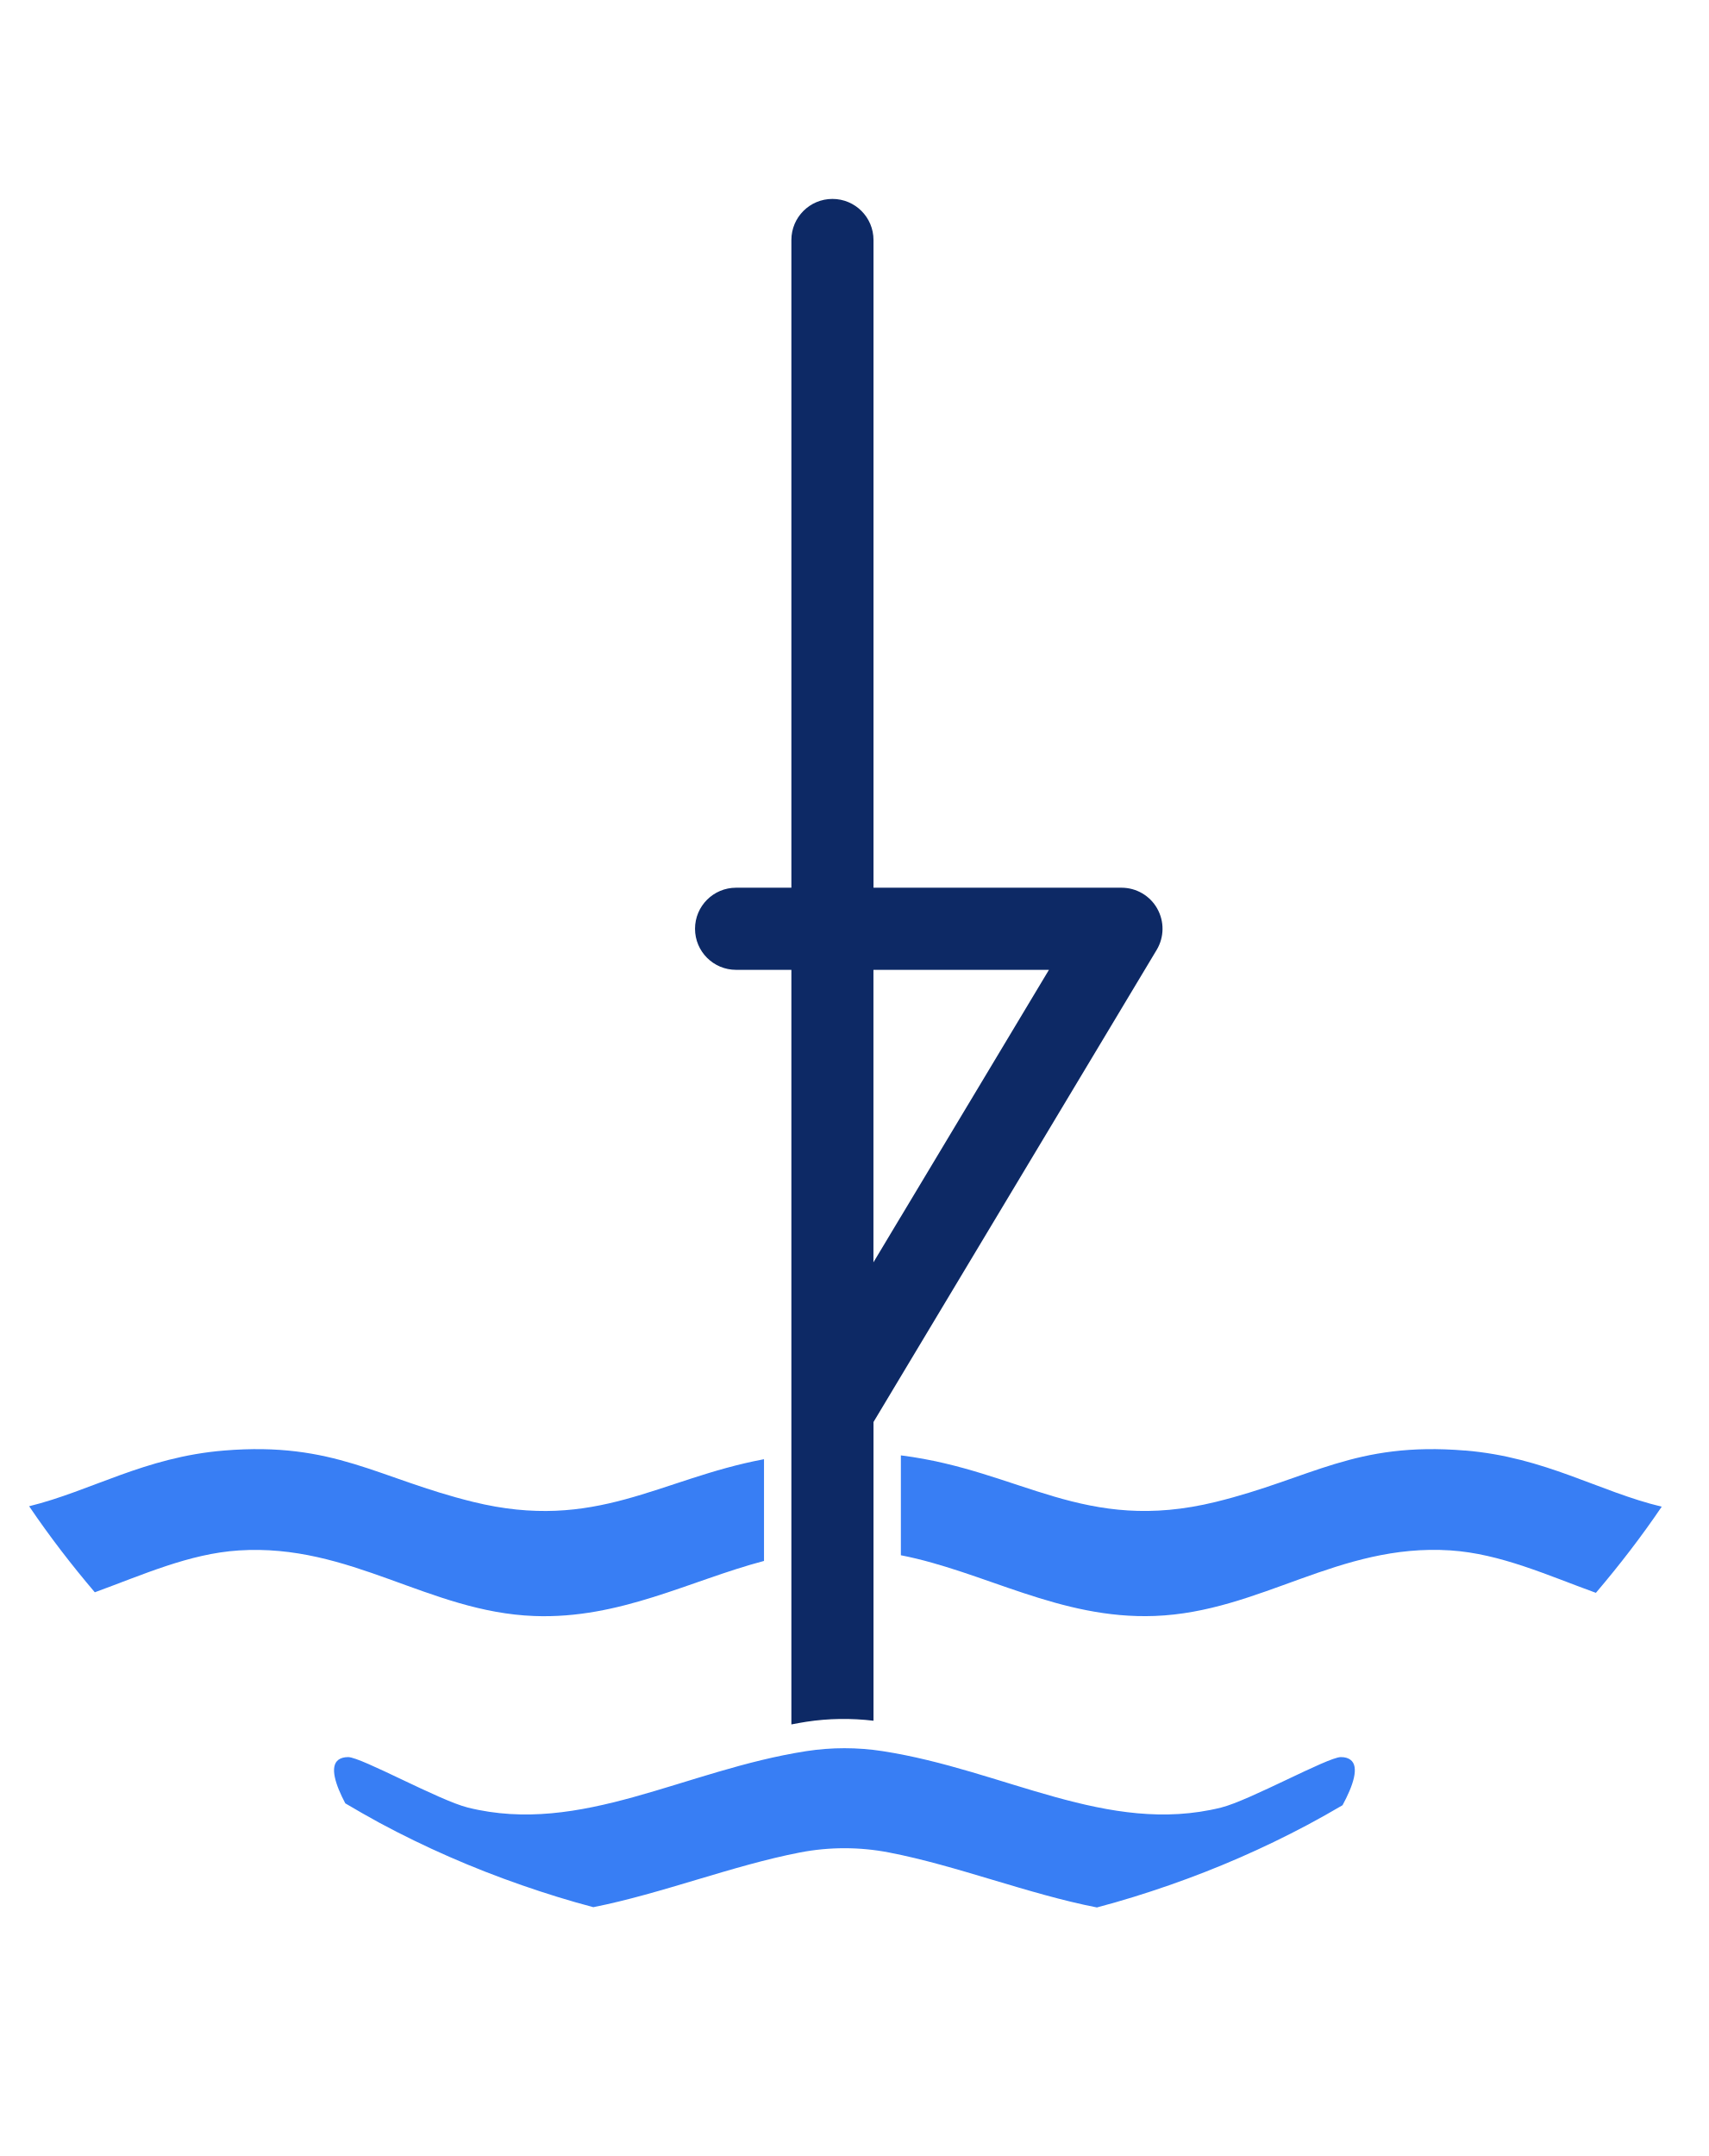
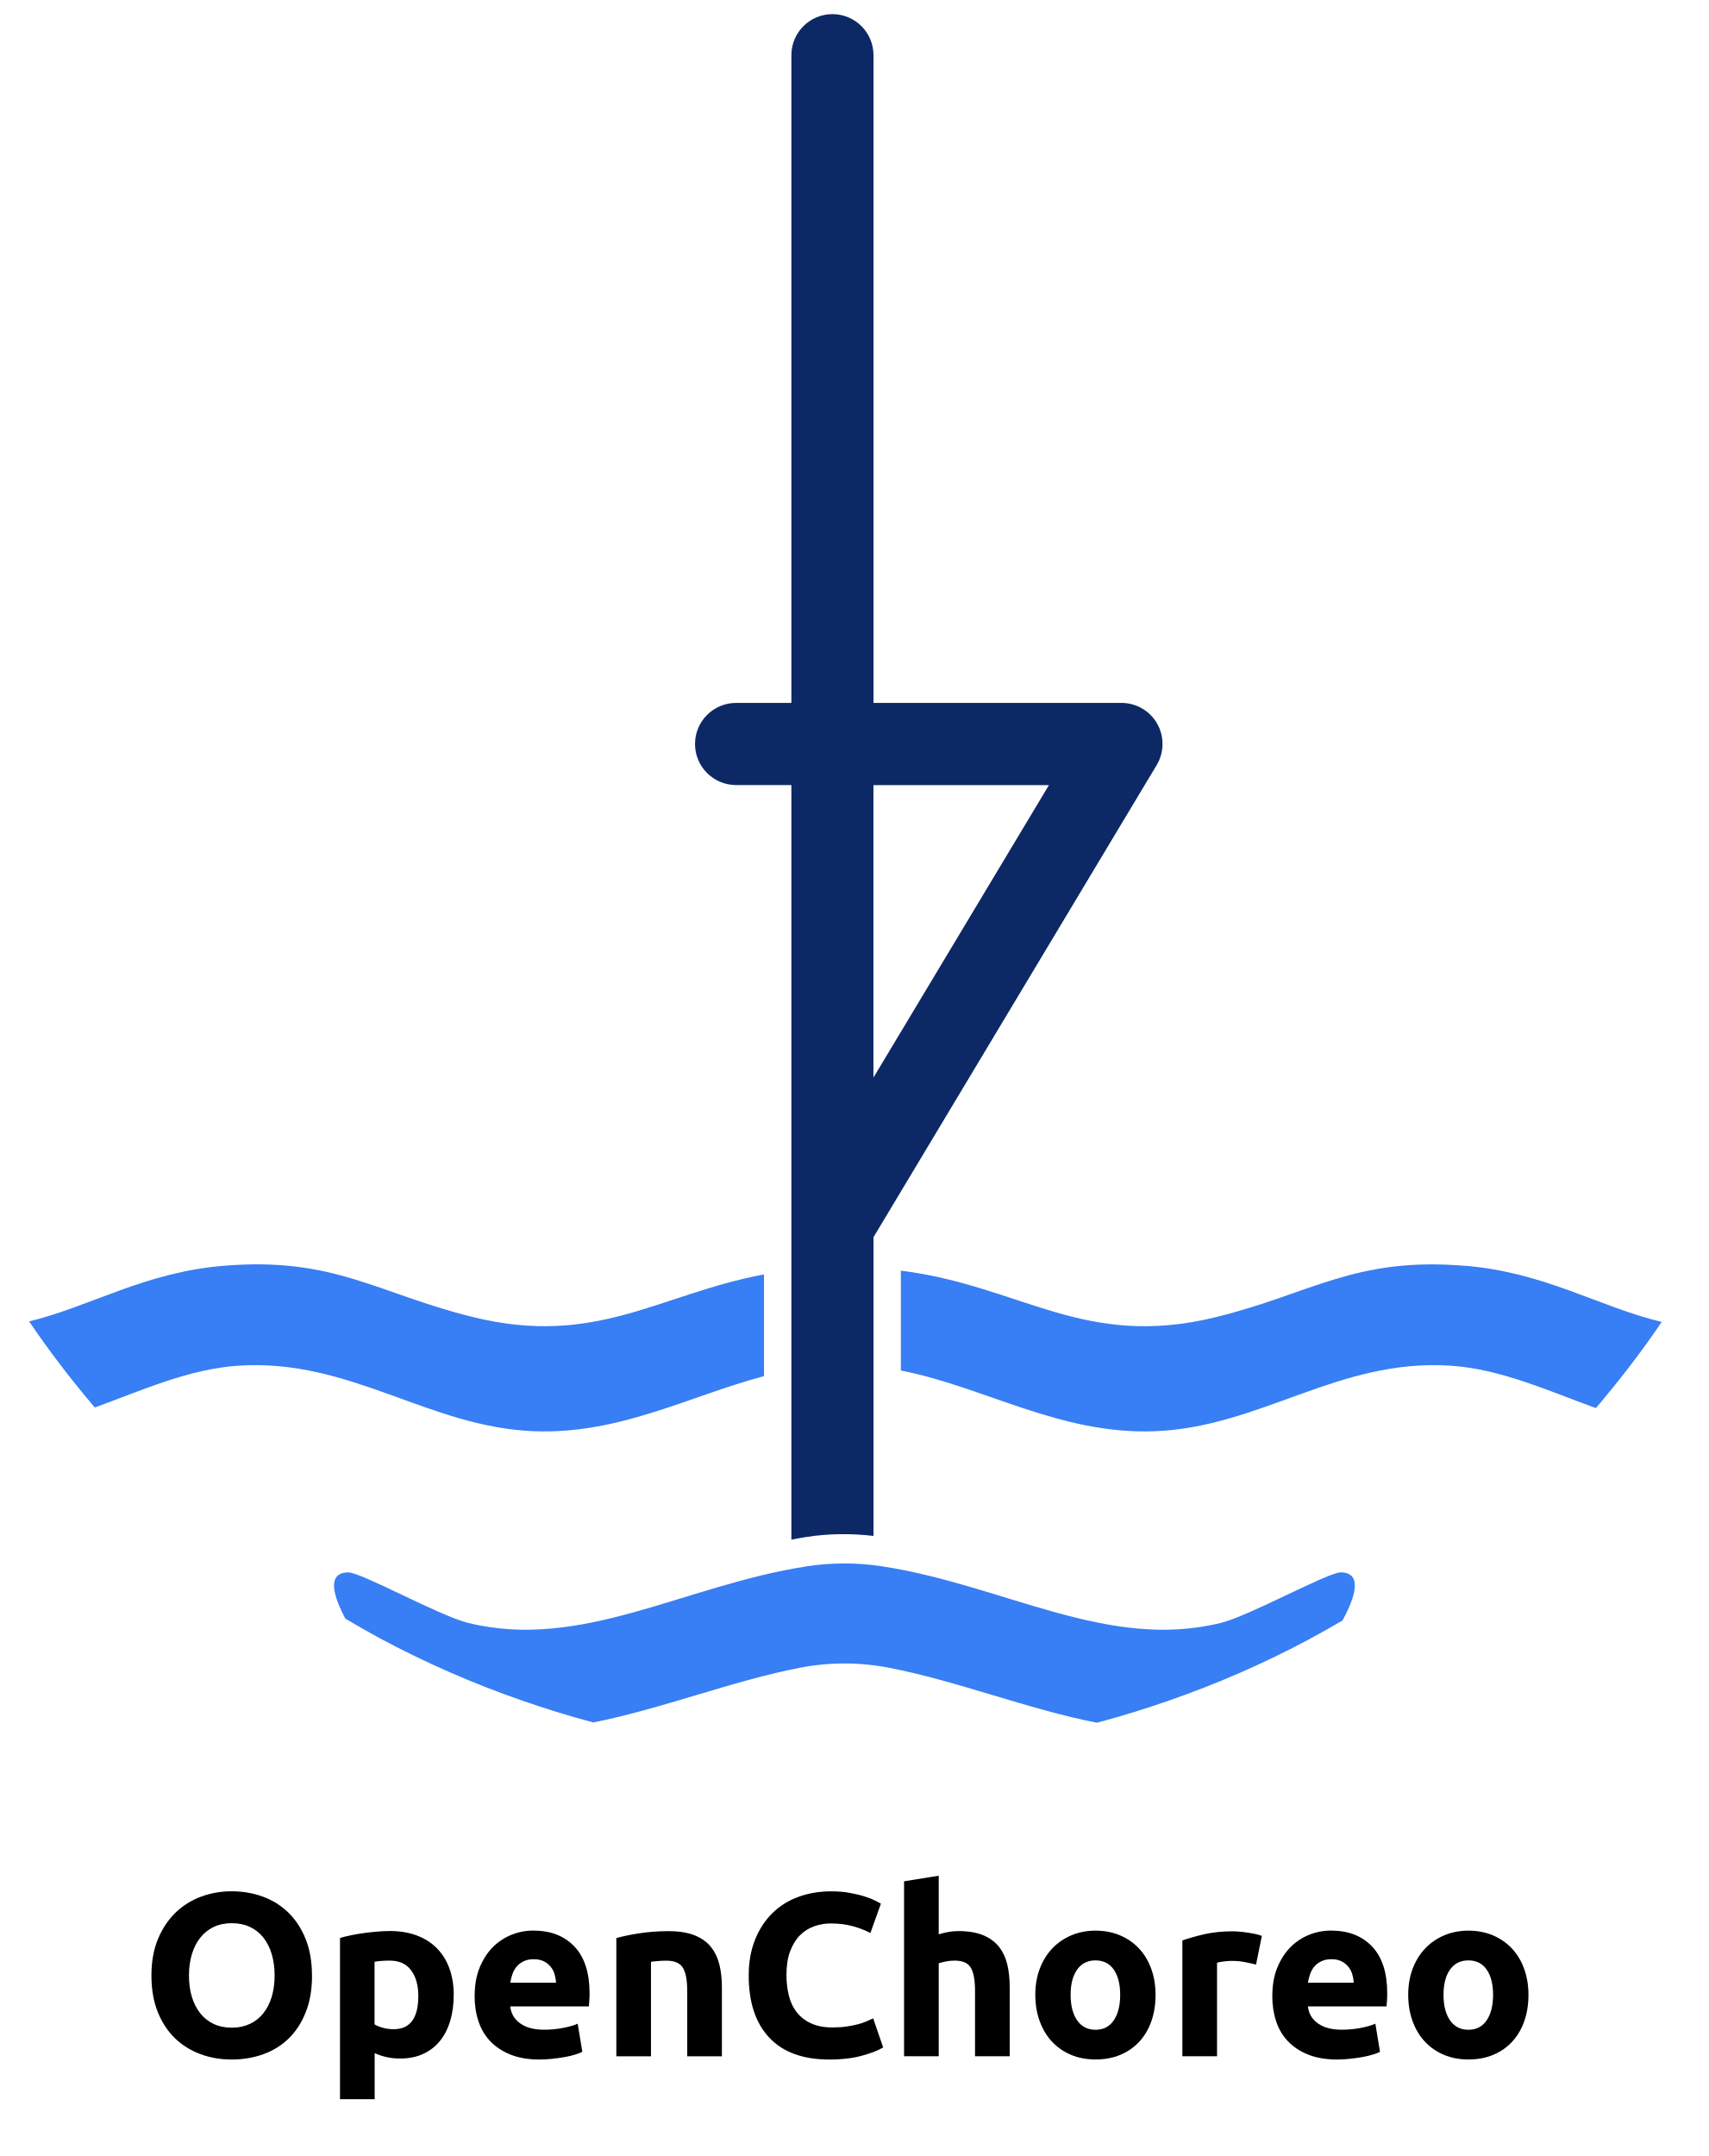
<svg xmlns="http://www.w3.org/2000/svg" id="Layer_1" version="1.1" viewBox="0 0 309.6 390.61">
  <defs>
    <style>
      .st0 {
        fill: #387ef4;
      }

      .st1 {
        fill: #0d2965;
      }
    </style>
  </defs>
-   <path class="st1" d="M209.69,164.6c-1.32-2.33-3.79-3.77-6.47-3.77h-44.94V43.48c0-4.11-3.33-7.44-7.44-7.44s-7.44,3.33-7.44,7.44v117.35h-10.02c-4.11,0-7.44,3.33-7.44,7.44s3.33,7.44,7.44,7.44h10.02v136.71c.9-.17,1.79-.34,2.7-.48,4.03-.62,8.13-.67,12.18-.19v-54.12l4.96-8.27,46.35-77.26c1.38-2.3,1.42-5.16.1-7.49ZM163.23,220.43l-4.96,8.27v-52.99h31.8l-26.84,44.73Z" />
  <g>
-     <path class="st0" d="M265.45,262.8c-20.01-1.65-27.83,5.05-45.13,9.3-23.93,5.88-35.25-5.65-56.97-8.41-.04,0-.07,0-.11-.01v18.09c15.12,2.95,28.8,11.65,45.99,11,19.18-.72,33.28-13.19,53.56-11.88,9.08.59,17.59,4.5,26.39,7.69,4.24-4.98,8.25-10.18,11.93-15.61-11.36-2.71-21.11-8.98-35.65-10.18Z" />
-     <path class="st0" d="M138.44,282.8v-18.43c-19.05,3.57-30.4,13.22-52.72,7.73-17.3-4.25-25.13-10.95-45.13-9.3-14.39,1.18-24.1,7.34-35.31,10.09,3.67,5.42,7.66,10.61,11.9,15.59,8.69-3.17,17.11-7,26.08-7.58,20.28-1.31,34.38,11.16,53.56,11.88,15.52.58,28.18-6.43,41.62-9.98Z" />
-     <path class="st0" d="M242.95,318.34c-2.4.02-16.52,7.87-21.71,9.15-20.54,5.08-39.2-6.8-61.3-10.23-4.58-.71-9.26-.71-13.84,0-22.1,3.43-40.77,15.31-61.3,10.23-5.19-1.28-19.31-9.14-21.71-9.15-.77,0-1.32.18-1.73.46-1.69,1.19-.56,4.58,1.21,7.92,2.05,1.21,4.12,2.4,6.22,3.54,8.22,4.42,16.84,8.19,25.77,11.29,4.25,1.48,8.56,2.82,12.95,3.98,12.38-2.45,25.22-7.55,37.44-9.91,5.32-1.03,10.81-1.03,16.13,0,12.3,2.37,25.23,7.53,37.68,9.96,4.44-1.17,8.81-2.53,13.11-4.03,8.66-3.01,17.02-6.66,25.02-10.91,2.16-1.15,4.28-2.35,6.38-3.58,1.87-3.44,3.15-7.03,1.4-8.26-.41-.29-.96-.47-1.73-.46Z" />
+     <path d="M56.54,357.91c0,2.5-.37,4.7-1.12,6.6-.74,1.9-1.76,3.48-3.06,4.76-1.29,1.28-2.83,2.24-4.62,2.89-1.79.65-3.7.97-5.75.97s-3.88-.32-5.65-.97-3.32-1.61-4.64-2.89c-1.32-1.28-2.36-2.87-3.12-4.76-.76-1.9-1.14-4.1-1.14-6.6s.39-4.7,1.18-6.6c.79-1.9,1.85-3.49,3.18-4.78,1.33-1.29,2.88-2.26,4.64-2.91,1.76-.65,3.6-.97,5.54-.97s3.88.32,5.65.97c1.77.65,3.32,1.62,4.64,2.91,1.32,1.29,2.36,2.89,3.12,4.78.76,1.9,1.14,4.1,1.14,6.6ZM34.24,357.91c0,1.43.18,2.73.53,3.88s.86,2.14,1.52,2.97c.66.83,1.47,1.47,2.42,1.92.95.45,2.05.68,3.29.68s2.3-.23,3.27-.68c.97-.45,1.78-1.09,2.44-1.92.66-.83,1.17-1.82,1.52-2.97s.53-2.45.53-3.88-.18-2.73-.53-3.9c-.35-1.16-.86-2.16-1.52-2.99-.66-.83-1.48-1.47-2.44-1.92-.97-.45-2.06-.67-3.27-.67s-2.33.23-3.29.69c-.96.46-1.76,1.11-2.42,1.94-.66.83-1.17,1.83-1.52,2.99-.35,1.16-.53,2.45-.53,3.86Z" />
+     <path d="M82.21,361.45c0,1.71-.21,3.27-.63,4.68-.42,1.4-1.04,2.61-1.85,3.62s-1.83,1.8-3.04,2.36-2.6.84-4.17.84c-.87,0-1.69-.08-2.44-.25-.76-.17-1.49-.41-2.19-.72v8.34h-6.28v-29.21c.56-.17,1.21-.33,1.94-.48.73-.15,1.5-.29,2.3-.4.8-.11,1.62-.2,2.44-.27.83-.07,1.62-.11,2.38-.11,1.83,0,3.46.28,4.89.82s2.64,1.32,3.62,2.32c.98,1,1.74,2.21,2.26,3.65.52,1.43.78,3.04.78,4.81ZM75.8,361.62c0-1.94-.44-3.49-1.31-4.66-.87-1.17-2.16-1.75-3.88-1.75-.56,0-1.08.02-1.56.06-.48.04-.87.09-1.18.15v11.34c.39.25.91.46,1.54.63.63.17,1.27.25,1.92.25,2.98,0,4.47-2.01,4.47-6.03Z" />
+     <path d="M86.01,361.62c0-1.97.3-3.69.91-5.16s1.4-2.7,2.38-3.69c.98-.98,2.12-1.73,3.39-2.24s2.59-.76,3.94-.76c3.15,0,5.63.96,7.46,2.89,1.83,1.93,2.74,4.76,2.74,8.49,0,.37-.01.77-.04,1.2s-.06.82-.08,1.16h-14.25c.14,1.29.74,2.32,1.81,3.08,1.07.76,2.5,1.14,4.3,1.14,1.15,0,2.28-.1,3.39-.31,1.11-.21,2.02-.47,2.72-.78l.84,5.1c-.34.17-.79.34-1.35.51-.56.17-1.19.32-1.88.44s-1.43.23-2.21.31c-.79.08-1.57.13-2.36.13-2,0-3.73-.3-5.21-.89-1.48-.59-2.7-1.4-3.67-2.42-.97-1.02-1.69-2.24-2.15-3.65-.46-1.4-.69-2.92-.69-4.55ZM100.76,359.22c-.03-.53-.12-1.05-.27-1.56-.15-.51-.39-.95-.72-1.35-.32-.39-.73-.72-1.22-.97-.49-.25-1.1-.38-1.83-.38s-1.31.12-1.81.36-.93.55-1.27.95c-.34.39-.6.85-.78,1.37-.18.52-.32,1.05-.4,1.58h8.3Z" />
+     <path d="M111.68,351.13c1.07-.31,2.44-.6,4.13-.86s3.46-.4,5.31-.4,3.45.25,4.7.74c1.25.49,2.24,1.19,2.97,2.09.73.9,1.25,1.97,1.56,3.2.31,1.24.46,2.61.46,4.13v12.52h-6.28v-11.76c0-2.02-.27-3.46-.8-4.3-.53-.85-1.53-1.27-2.99-1.27-.45,0-.93.02-1.43.06-.51.04-.96.09-1.35.15v17.12h-6.28v-21.41Z" />
+     <path d="M150.25,373.13c-4.75,0-8.37-1.32-10.85-3.96-2.49-2.64-3.73-6.39-3.73-11.26,0-2.42.38-4.57,1.14-6.47.76-1.9,1.8-3.5,3.12-4.8,1.32-1.31,2.89-2.3,4.72-2.97,1.83-.67,3.81-1.01,5.94-1.01,1.24,0,2.36.09,3.37.28,1.01.18,1.9.39,2.66.63.76.24,1.39.48,1.9.74.51.25.87.45,1.1.59l-1.9,5.31c-.9-.48-1.95-.89-3.14-1.22-1.2-.34-2.55-.51-4.07-.51-1.01,0-2,.17-2.97.51-.97.34-1.83.88-2.57,1.62s-1.34,1.71-1.79,2.89c-.45,1.18-.67,2.61-.67,4.3,0,1.35.15,2.61.44,3.77.29,1.17.77,2.17,1.43,3.01s1.52,1.51,2.59,2,2.36.74,3.88.74c.95,0,1.81-.06,2.57-.17.76-.11,1.43-.25,2.02-.4.59-.15,1.11-.33,1.56-.53.45-.2.86-.38,1.22-.55l1.81,5.27c-.93.56-2.23,1.07-3.92,1.52-1.69.45-3.64.68-5.86.68Z" />
+     <path d="M163.82,372.54v-31.7l6.28-1.01v10.62c.42-.14.96-.27,1.62-.4.66-.13,1.3-.19,1.92-.19,1.8,0,3.29.25,4.49.74,1.19.49,2.15,1.19,2.87,2.09s1.22,1.97,1.52,3.2c.3,1.24.44,2.61.44,4.13v12.52h-6.28v-11.76c0-2.02-.26-3.46-.78-4.3-.52-.85-1.48-1.27-2.89-1.27-.56,0-1.09.05-1.58.15-.49.1-.93.21-1.33.32v16.86h-6.28Z" />
+     <path d="M209.39,361.41c0,1.74-.25,3.34-.76,4.78-.51,1.45-1.24,2.68-2.19,3.71s-2.1,1.82-3.43,2.38c-1.34.56-2.83.84-4.49.84s-3.11-.28-4.45-.84c-1.34-.56-2.48-1.36-3.44-2.38s-1.7-2.26-2.23-3.71c-.53-1.45-.8-3.04-.8-4.78s.27-3.33.82-4.76c.55-1.43,1.31-2.66,2.28-3.67.97-1.01,2.12-1.8,3.46-2.36,1.33-.56,2.79-.84,4.36-.84s3.07.28,4.4.84,2.48,1.35,3.44,2.36c.96,1.01,1.7,2.23,2.23,3.67.53,1.43.8,3.02.8,4.76ZM202.98,361.41c0-1.94-.39-3.46-1.16-4.57-.77-1.11-1.88-1.67-3.31-1.67s-2.54.55-3.33,1.67c-.79,1.11-1.18,2.63-1.18,4.57s.39,3.48,1.18,4.62c.79,1.14,1.9,1.71,3.33,1.71s2.54-.57,3.31-1.71c.77-1.14,1.16-2.68,1.16-4.62Z" />
+     <path d="M227.6,355.93c-.56-.14-1.22-.29-1.98-.44-.76-.15-1.57-.23-2.44-.23-.39,0-.86.03-1.41.1-.55.07-.96.15-1.24.23v16.95h-6.28v-20.99c1.12-.39,2.45-.77,3.98-1.12s3.24-.53,5.12-.53c.34,0,.74.02,1.22.06.48.04.96.1,1.43.17.48.07.96.15,1.43.25.48.1.89.22,1.22.36l-1.05,5.18Z" />
+     <path d="M230.55,361.62c0-1.97.3-3.69.91-5.16s1.4-2.7,2.38-3.69c.98-.98,2.12-1.73,3.39-2.24,1.28-.51,2.59-.76,3.94-.76,3.15,0,5.63.96,7.46,2.89,1.83,1.93,2.74,4.76,2.74,8.49,0,.37-.01.77-.04,1.2s-.06.82-.08,1.16h-14.25c.14,1.29.74,2.32,1.81,3.08,1.07.76,2.5,1.14,4.3,1.14,1.15,0,2.28-.1,3.39-.31,1.11-.21,2.02-.47,2.72-.78l.84,5.1c-.34.17-.79.34-1.35.51-.56.17-1.19.32-1.88.44s-1.43.23-2.21.31c-.79.08-1.57.13-2.36.13-2,0-3.73-.3-5.21-.89-1.48-.59-2.7-1.4-3.67-2.42-.97-1.02-1.69-2.24-2.15-3.65-.46-1.4-.69-2.92-.69-4.55ZM245.3,359.22c-.03-.53-.12-1.05-.27-1.56-.15-.51-.39-.95-.72-1.35-.32-.39-.73-.72-1.22-.97-.49-.25-1.1-.38-1.83-.38s-1.31.12-1.81.36-.93.55-1.27.95c-.34.39-.6.85-.78,1.37-.18.52-.32,1.05-.4,1.58h8.3Z" />
+     <path d="M276.96,361.41c0,1.74-.25,3.34-.76,4.78-.51,1.45-1.24,2.68-2.19,3.71s-2.1,1.82-3.43,2.38c-1.34.56-2.83.84-4.49.84s-3.11-.28-4.45-.84c-1.34-.56-2.48-1.36-3.44-2.38s-1.7-2.26-2.23-3.71c-.53-1.45-.8-3.04-.8-4.78s.27-3.33.82-4.76c.55-1.43,1.31-2.66,2.28-3.67.97-1.01,2.12-1.8,3.46-2.36,1.33-.56,2.79-.84,4.36-.84s3.07.28,4.4.84,2.48,1.35,3.44,2.36c.96,1.01,1.7,2.23,2.23,3.67.53,1.43.8,3.02.8,4.76ZM270.55,361.41c0-1.94-.39-3.46-1.16-4.57-.77-1.11-1.88-1.67-3.31-1.67s-2.54.55-3.33,1.67c-.79,1.11-1.18,2.63-1.18,4.57s.39,3.48,1.18,4.62c.79,1.14,1.9,1.71,3.33,1.71s2.54-.57,3.31-1.71c.77-1.14,1.16-2.68,1.16-4.62Z" />
+   </g>
+   <g>
+     <path class="st1" d="M209.69,131.12c-1.32-2.33-3.79-3.77-6.47-3.77h-44.94V10c0-4.11-3.33-7.44-7.44-7.44s-7.44,3.33-7.44,7.44v117.35h-10.02c-4.11,0-7.44,3.33-7.44,7.44s3.33,7.44,7.44,7.44h10.02v136.71c.9-.17,1.79-.34,2.7-.48,4.03-.62,8.13-.67,12.18-.19v-54.12l4.96-8.27,46.35-77.26c1.38-2.3,1.42-5.16.1-7.49ZM163.23,186.96l-4.96,8.27v-52.99h31.8l-26.84,44.73Z" />
+     <g>
+       <path class="st0" d="M265.45,229.33c-20.01-1.65-27.83,5.05-45.13,9.3-23.93,5.88-35.25-5.65-56.97-8.41-.04,0-.07,0-.11-.01v18.09c15.12,2.95,28.8,11.65,45.99,11,19.18-.72,33.28-13.19,53.56-11.88,9.08.59,17.59,4.5,26.39,7.69,4.24-4.98,8.25-10.18,11.93-15.61-11.36-2.71-21.11-8.98-35.65-10.18Z" />
+       <path class="st0" d="M138.44,249.32v-18.43c-19.05,3.57-30.4,13.22-52.72,7.73-17.3-4.25-25.13-10.95-45.13-9.3-14.39,1.18-24.1,7.34-35.31,10.09,3.67,5.42,7.66,10.61,11.9,15.59,8.69-3.17,17.11-7,26.08-7.58,20.28-1.31,34.38,11.16,53.56,11.88,15.52.58,28.18-6.43,41.62-9.98Z" />
+       <path class="st0" d="M242.95,284.87c-2.4.02-16.52,7.87-21.71,9.15-20.54,5.08-39.2-6.8-61.3-10.23-4.58-.71-9.26-.71-13.84,0-22.1,3.43-40.77,15.31-61.3,10.23-5.19-1.28-19.31-9.14-21.71-9.15-.77,0-1.32.18-1.73.46-1.69,1.19-.56,4.58,1.21,7.92,2.05,1.21,4.12,2.4,6.22,3.54,8.22,4.42,16.84,8.19,25.77,11.29,4.25,1.48,8.56,2.82,12.95,3.98,12.38-2.45,25.22-7.55,37.44-9.91,5.32-1.03,10.81-1.03,16.13,0,12.3,2.37,25.23,7.53,37.68,9.96,4.44-1.17,8.81-2.53,13.11-4.03,8.66-3.01,17.02-6.66,25.02-10.91,2.16-1.15,4.28-2.35,6.38-3.58,1.87-3.44,3.15-7.03,1.4-8.26-.41-.29-.96-.47-1.73-.46Z" />
+     </g>
  </g>
</svg>
